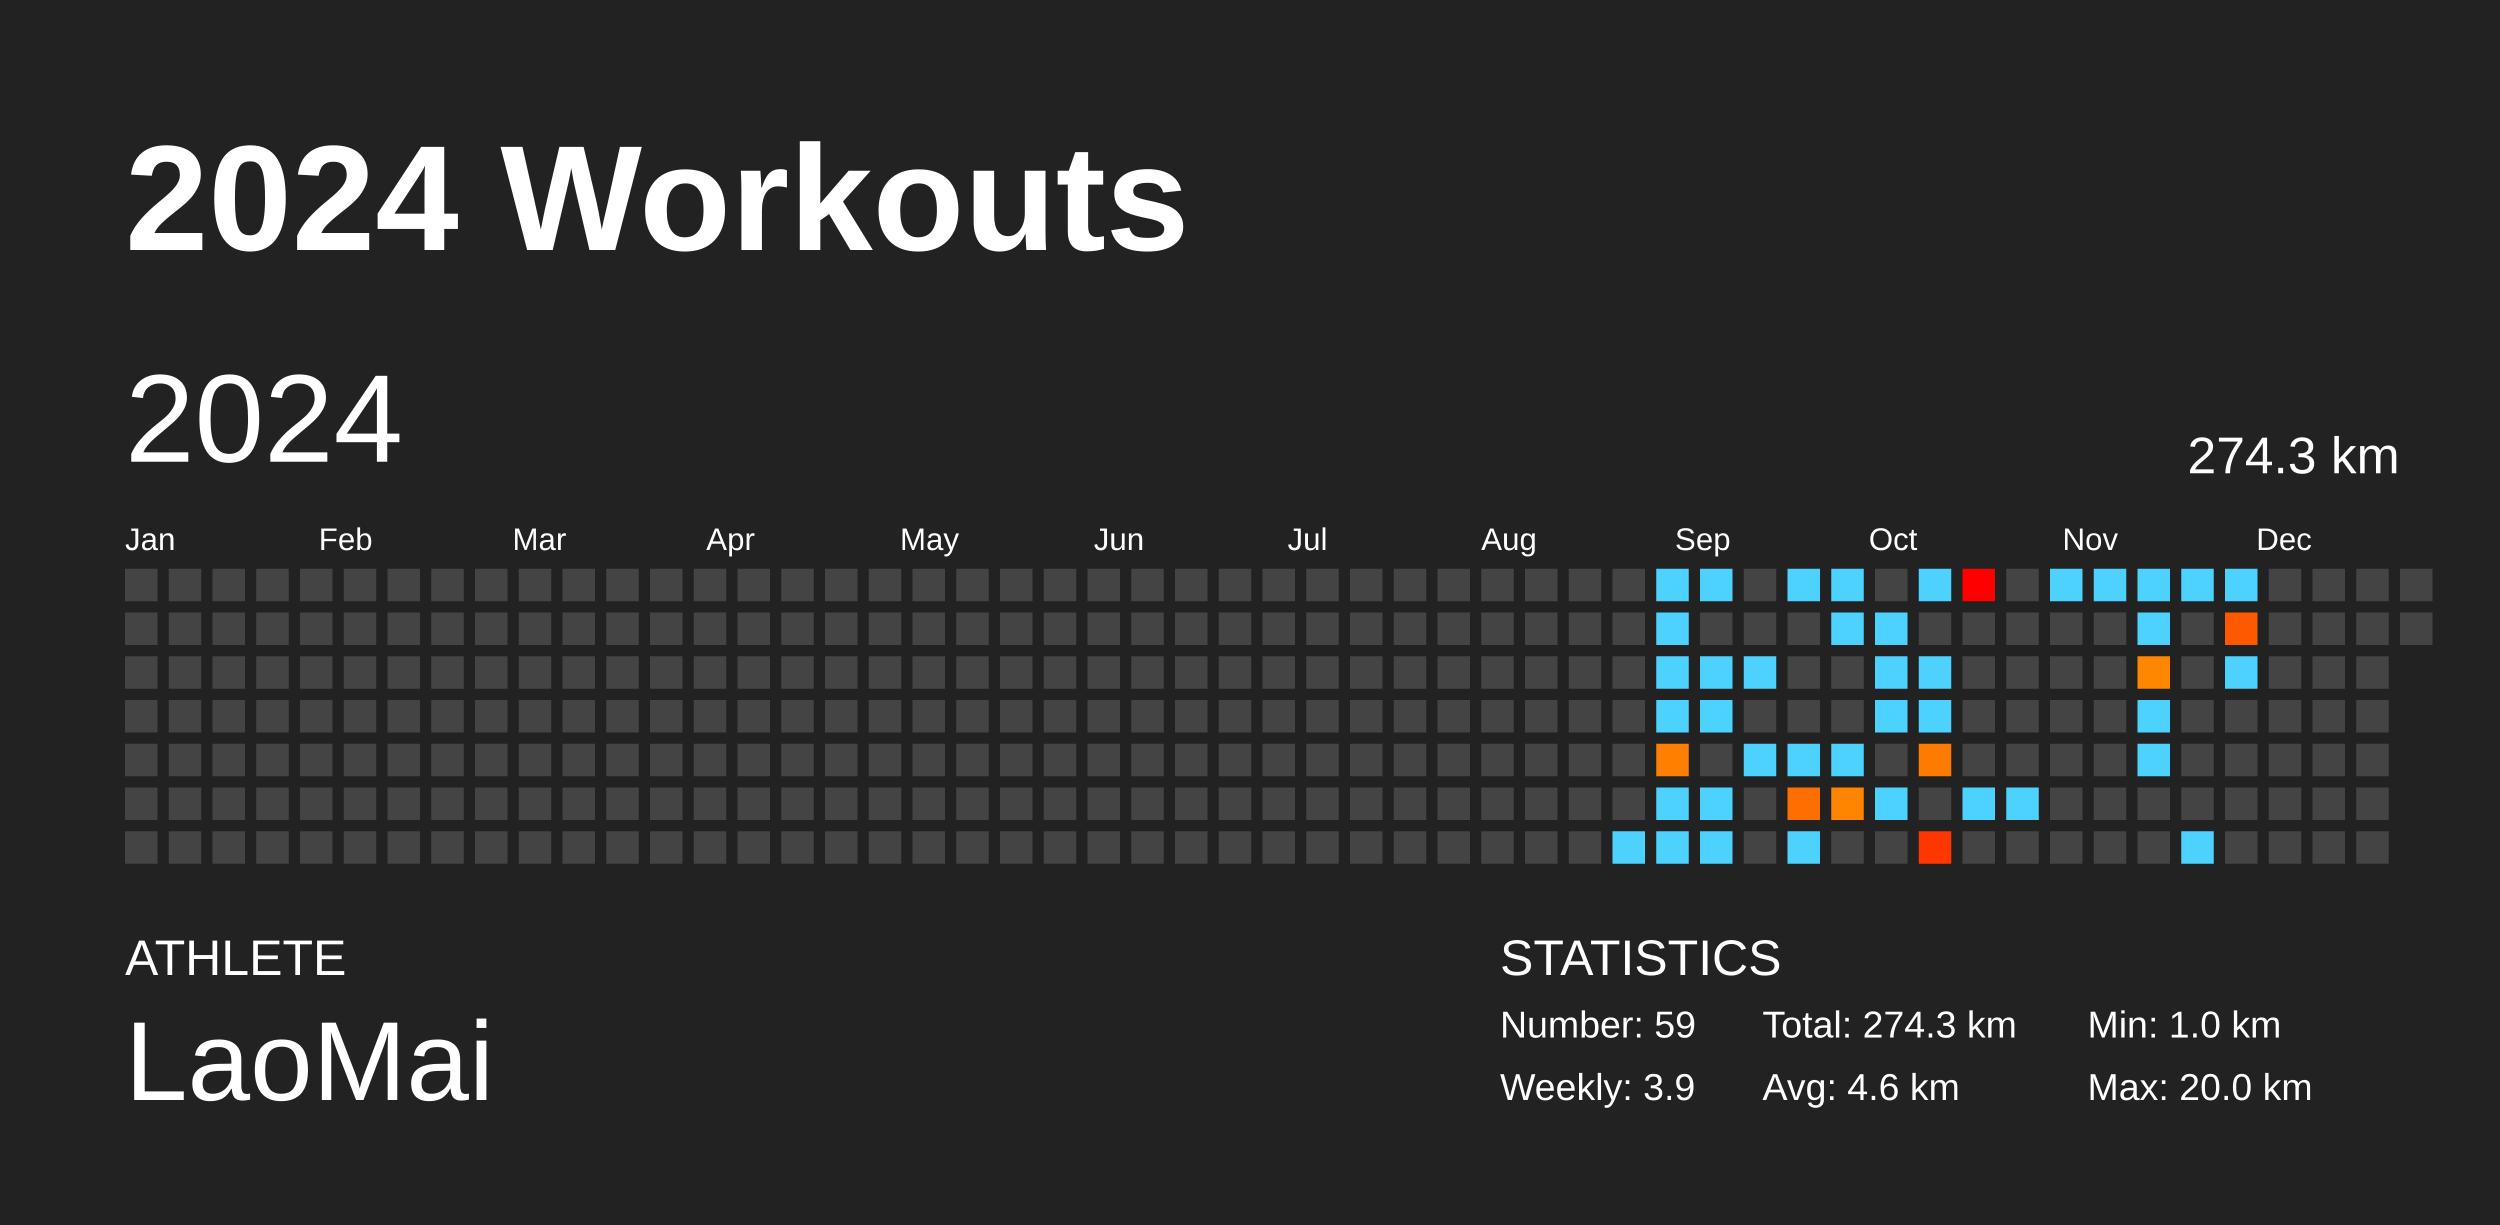
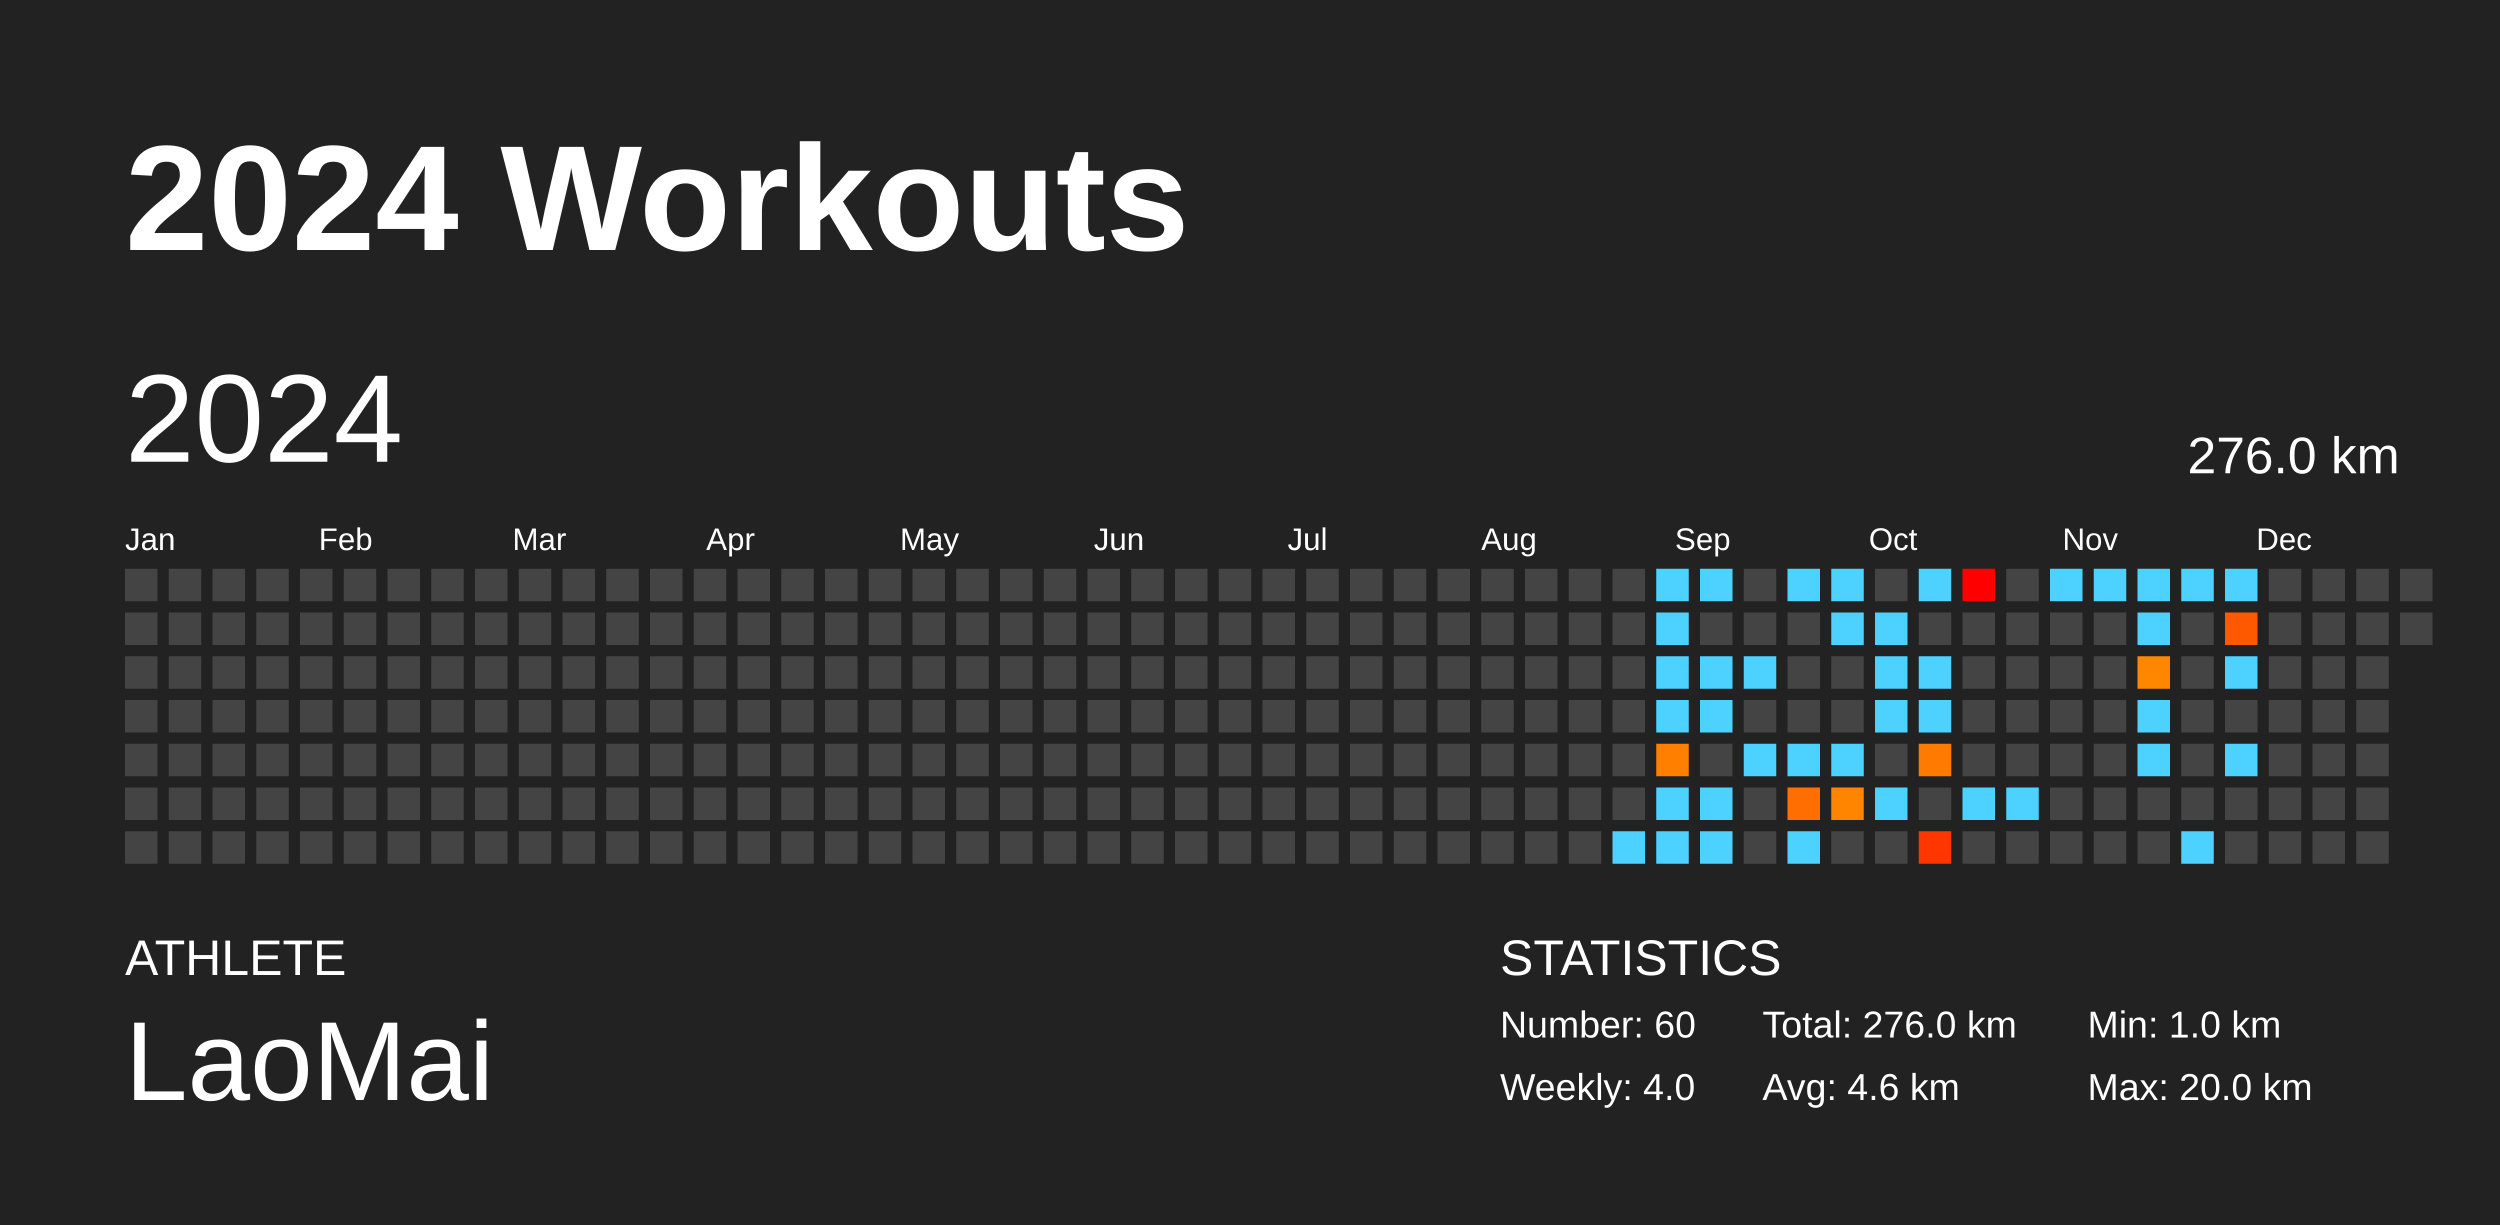
<svg xmlns="http://www.w3.org/2000/svg" baseProfile="full" height="98mm" version="1.1" viewBox="0,0,200,98" width="200mm">
  <defs />
  <rect fill="#222222" height="98" width="200" x="0" y="0" />
  <text fill="#FFFFFF" style="font-size:12px; font-family:Arial; font-weight:bold;" x="10" y="20">2024 Workouts</text>
  <text fill="#FFFFFF" style="font-size:4px; font-family:Arial" x="10" y="78">ATHLETE</text>
  <text fill="#FFFFFF" style="font-size:9px; font-family:Arial" x="10" y="88">LaoMai</text>
  <text fill="#FFFFFF" style="font-size:4px; font-family:Arial" x="120" y="78">STATISTICS</text>
-   <text fill="#FFFFFF" style="font-size:3px; font-family:Arial" x="120" y="83">Number: 59</text>
-   <text fill="#FFFFFF" style="font-size:3px; font-family:Arial" x="120" y="88">Weekly: 3.9</text>
-   <text fill="#FFFFFF" style="font-size:3px; font-family:Arial" x="141" y="83">Total: 274.3 km</text>
+   <text fill="#FFFFFF" style="font-size:3px; font-family:Arial" x="120" y="83">Number: 60</text>
+   <text fill="#FFFFFF" style="font-size:3px; font-family:Arial" x="120" y="88">Weekly: 4.0</text>
+   <text fill="#FFFFFF" style="font-size:3px; font-family:Arial" x="141" y="83">Total: 276.0 km</text>
  <text fill="#FFFFFF" style="font-size:3px; font-family:Arial" x="141" y="88">Avg: 4.6 km</text>
  <text fill="#FFFFFF" style="font-size:3px; font-family:Arial" x="167" y="83">Min: 1.0 km</text>
  <text fill="#FFFFFF" style="font-size:3px; font-family:Arial" x="167" y="88">Max: 20.0 km</text>
  <text dominant-baseline="hanging" fill="#FFFFFF" style="font-size:10.0px; font-family:Arial;" x="10" y="30">2024</text>
-   <text dominant-baseline="hanging" fill="#FFFFFF" style="font-size:4.125px; font-family:Arial;" x="175" y="35">274.3 km</text>
+   <text dominant-baseline="hanging" fill="#FFFFFF" style="font-size:4.125px; font-family:Arial;" x="175" y="35">276.0 km</text>
  <text fill="#FFFFFF" style="font-size:2.5px; font-family:Arial" x="10.0" y="44">Jan</text>
  <text fill="#FFFFFF" style="font-size:2.5px; font-family:Arial" x="25.5" y="44">Feb</text>
  <text fill="#FFFFFF" style="font-size:2.5px; font-family:Arial" x="41.0" y="44">Mar</text>
  <text fill="#FFFFFF" style="font-size:2.5px; font-family:Arial" x="56.5" y="44">Apr</text>
  <text fill="#FFFFFF" style="font-size:2.5px; font-family:Arial" x="72.0" y="44">May</text>
  <text fill="#FFFFFF" style="font-size:2.5px; font-family:Arial" x="87.5" y="44">Jun</text>
  <text fill="#FFFFFF" style="font-size:2.5px; font-family:Arial" x="103.0" y="44">Jul</text>
  <text fill="#FFFFFF" style="font-size:2.5px; font-family:Arial" x="118.5" y="44">Aug</text>
  <text fill="#FFFFFF" style="font-size:2.5px; font-family:Arial" x="134.0" y="44">Sep</text>
  <text fill="#FFFFFF" style="font-size:2.5px; font-family:Arial" x="149.5" y="44">Oct</text>
  <text fill="#FFFFFF" style="font-size:2.5px; font-family:Arial" x="165.0" y="44">Nov</text>
  <text fill="#FFFFFF" style="font-size:2.5px; font-family:Arial" x="180.5" y="44">Dec</text>
  <rect fill="#444444" height="2.6" width="2.6" x="10.0" y="45.5" />
  <rect fill="#444444" height="2.6" width="2.6" x="10.0" y="49.0" />
  <rect fill="#444444" height="2.6" width="2.6" x="10.0" y="52.5" />
  <rect fill="#444444" height="2.6" width="2.6" x="10.0" y="56.0" />
  <rect fill="#444444" height="2.6" width="2.6" x="10.0" y="59.5" />
  <rect fill="#444444" height="2.6" width="2.6" x="10.0" y="63.0" />
  <rect fill="#444444" height="2.6" width="2.6" x="10.0" y="66.5" />
  <rect fill="#444444" height="2.6" width="2.6" x="13.5" y="45.5" />
  <rect fill="#444444" height="2.6" width="2.6" x="13.5" y="49.0" />
  <rect fill="#444444" height="2.6" width="2.6" x="13.5" y="52.5" />
  <rect fill="#444444" height="2.6" width="2.6" x="13.5" y="56.0" />
  <rect fill="#444444" height="2.6" width="2.6" x="13.5" y="59.5" />
  <rect fill="#444444" height="2.6" width="2.6" x="13.5" y="63.0" />
  <rect fill="#444444" height="2.6" width="2.6" x="13.5" y="66.5" />
  <rect fill="#444444" height="2.6" width="2.6" x="17.0" y="45.5" />
  <rect fill="#444444" height="2.6" width="2.6" x="17.0" y="49.0" />
  <rect fill="#444444" height="2.6" width="2.6" x="17.0" y="52.5" />
  <rect fill="#444444" height="2.6" width="2.6" x="17.0" y="56.0" />
  <rect fill="#444444" height="2.6" width="2.6" x="17.0" y="59.5" />
  <rect fill="#444444" height="2.6" width="2.6" x="17.0" y="63.0" />
  <rect fill="#444444" height="2.6" width="2.6" x="17.0" y="66.5" />
  <rect fill="#444444" height="2.6" width="2.6" x="20.5" y="45.5" />
  <rect fill="#444444" height="2.6" width="2.6" x="20.5" y="49.0" />
  <rect fill="#444444" height="2.6" width="2.6" x="20.5" y="52.5" />
  <rect fill="#444444" height="2.6" width="2.6" x="20.5" y="56.0" />
  <rect fill="#444444" height="2.6" width="2.6" x="20.5" y="59.5" />
  <rect fill="#444444" height="2.6" width="2.6" x="20.5" y="63.0" />
  <rect fill="#444444" height="2.6" width="2.6" x="20.5" y="66.5" />
  <rect fill="#444444" height="2.6" width="2.6" x="24.0" y="45.5" />
  <rect fill="#444444" height="2.6" width="2.6" x="24.0" y="49.0" />
  <rect fill="#444444" height="2.6" width="2.6" x="24.0" y="52.5" />
  <rect fill="#444444" height="2.6" width="2.6" x="24.0" y="56.0" />
  <rect fill="#444444" height="2.6" width="2.6" x="24.0" y="59.5" />
  <rect fill="#444444" height="2.6" width="2.6" x="24.0" y="63.0" />
  <rect fill="#444444" height="2.6" width="2.6" x="24.0" y="66.5" />
  <rect fill="#444444" height="2.6" width="2.6" x="27.5" y="45.5" />
  <rect fill="#444444" height="2.6" width="2.6" x="27.5" y="49.0" />
  <rect fill="#444444" height="2.6" width="2.6" x="27.5" y="52.5" />
  <rect fill="#444444" height="2.6" width="2.6" x="27.5" y="56.0" />
  <rect fill="#444444" height="2.6" width="2.6" x="27.5" y="59.5" />
  <rect fill="#444444" height="2.6" width="2.6" x="27.5" y="63.0" />
  <rect fill="#444444" height="2.6" width="2.6" x="27.5" y="66.5" />
  <rect fill="#444444" height="2.6" width="2.6" x="31.0" y="45.5" />
  <rect fill="#444444" height="2.6" width="2.6" x="31.0" y="49.0" />
  <rect fill="#444444" height="2.6" width="2.6" x="31.0" y="52.5" />
  <rect fill="#444444" height="2.6" width="2.6" x="31.0" y="56.0" />
  <rect fill="#444444" height="2.6" width="2.6" x="31.0" y="59.5" />
  <rect fill="#444444" height="2.6" width="2.6" x="31.0" y="63.0" />
  <rect fill="#444444" height="2.6" width="2.6" x="31.0" y="66.5" />
  <rect fill="#444444" height="2.6" width="2.6" x="34.5" y="45.5" />
  <rect fill="#444444" height="2.6" width="2.6" x="34.5" y="49.0" />
  <rect fill="#444444" height="2.6" width="2.6" x="34.5" y="52.5" />
  <rect fill="#444444" height="2.6" width="2.6" x="34.5" y="56.0" />
  <rect fill="#444444" height="2.6" width="2.6" x="34.5" y="59.5" />
  <rect fill="#444444" height="2.6" width="2.6" x="34.5" y="63.0" />
  <rect fill="#444444" height="2.6" width="2.6" x="34.5" y="66.5" />
  <rect fill="#444444" height="2.6" width="2.6" x="38.0" y="45.5" />
  <rect fill="#444444" height="2.6" width="2.6" x="38.0" y="49.0" />
  <rect fill="#444444" height="2.6" width="2.6" x="38.0" y="52.5" />
  <rect fill="#444444" height="2.6" width="2.6" x="38.0" y="56.0" />
  <rect fill="#444444" height="2.6" width="2.6" x="38.0" y="59.5" />
  <rect fill="#444444" height="2.6" width="2.6" x="38.0" y="63.0" />
  <rect fill="#444444" height="2.6" width="2.6" x="38.0" y="66.5" />
  <rect fill="#444444" height="2.6" width="2.6" x="41.5" y="45.5" />
  <rect fill="#444444" height="2.6" width="2.6" x="41.5" y="49.0" />
  <rect fill="#444444" height="2.6" width="2.6" x="41.5" y="52.5" />
  <rect fill="#444444" height="2.6" width="2.6" x="41.5" y="56.0" />
  <rect fill="#444444" height="2.6" width="2.6" x="41.5" y="59.5" />
  <rect fill="#444444" height="2.6" width="2.6" x="41.5" y="63.0" />
  <rect fill="#444444" height="2.6" width="2.6" x="41.5" y="66.5" />
  <rect fill="#444444" height="2.6" width="2.6" x="45.0" y="45.5" />
  <rect fill="#444444" height="2.6" width="2.6" x="45.0" y="49.0" />
  <rect fill="#444444" height="2.6" width="2.6" x="45.0" y="52.5" />
  <rect fill="#444444" height="2.6" width="2.6" x="45.0" y="56.0" />
  <rect fill="#444444" height="2.6" width="2.6" x="45.0" y="59.5" />
  <rect fill="#444444" height="2.6" width="2.6" x="45.0" y="63.0" />
  <rect fill="#444444" height="2.6" width="2.6" x="45.0" y="66.5" />
  <rect fill="#444444" height="2.6" width="2.6" x="48.5" y="45.5" />
  <rect fill="#444444" height="2.6" width="2.6" x="48.5" y="49.0" />
  <rect fill="#444444" height="2.6" width="2.6" x="48.5" y="52.5" />
  <rect fill="#444444" height="2.6" width="2.6" x="48.5" y="56.0" />
  <rect fill="#444444" height="2.6" width="2.6" x="48.5" y="59.5" />
  <rect fill="#444444" height="2.6" width="2.6" x="48.5" y="63.0" />
  <rect fill="#444444" height="2.6" width="2.6" x="48.5" y="66.5" />
  <rect fill="#444444" height="2.6" width="2.6" x="52.0" y="45.5" />
  <rect fill="#444444" height="2.6" width="2.6" x="52.0" y="49.0" />
  <rect fill="#444444" height="2.6" width="2.6" x="52.0" y="52.5" />
  <rect fill="#444444" height="2.6" width="2.6" x="52.0" y="56.0" />
  <rect fill="#444444" height="2.6" width="2.6" x="52.0" y="59.5" />
  <rect fill="#444444" height="2.6" width="2.6" x="52.0" y="63.0" />
  <rect fill="#444444" height="2.6" width="2.6" x="52.0" y="66.5" />
  <rect fill="#444444" height="2.6" width="2.6" x="55.5" y="45.5" />
  <rect fill="#444444" height="2.6" width="2.6" x="55.5" y="49.0" />
  <rect fill="#444444" height="2.6" width="2.6" x="55.5" y="52.5" />
  <rect fill="#444444" height="2.6" width="2.6" x="55.5" y="56.0" />
  <rect fill="#444444" height="2.6" width="2.6" x="55.5" y="59.5" />
  <rect fill="#444444" height="2.6" width="2.6" x="55.5" y="63.0" />
  <rect fill="#444444" height="2.6" width="2.6" x="55.5" y="66.5" />
  <rect fill="#444444" height="2.6" width="2.6" x="59.0" y="45.5" />
  <rect fill="#444444" height="2.6" width="2.6" x="59.0" y="49.0" />
  <rect fill="#444444" height="2.6" width="2.6" x="59.0" y="52.5" />
  <rect fill="#444444" height="2.6" width="2.6" x="59.0" y="56.0" />
  <rect fill="#444444" height="2.6" width="2.6" x="59.0" y="59.5" />
  <rect fill="#444444" height="2.6" width="2.6" x="59.0" y="63.0" />
  <rect fill="#444444" height="2.6" width="2.6" x="59.0" y="66.5" />
  <rect fill="#444444" height="2.6" width="2.6" x="62.5" y="45.5" />
  <rect fill="#444444" height="2.6" width="2.6" x="62.5" y="49.0" />
  <rect fill="#444444" height="2.6" width="2.6" x="62.5" y="52.5" />
  <rect fill="#444444" height="2.6" width="2.6" x="62.5" y="56.0" />
  <rect fill="#444444" height="2.6" width="2.6" x="62.5" y="59.5" />
  <rect fill="#444444" height="2.6" width="2.6" x="62.5" y="63.0" />
  <rect fill="#444444" height="2.6" width="2.6" x="62.5" y="66.5" />
  <rect fill="#444444" height="2.6" width="2.6" x="66.0" y="45.5" />
  <rect fill="#444444" height="2.6" width="2.6" x="66.0" y="49.0" />
  <rect fill="#444444" height="2.6" width="2.6" x="66.0" y="52.5" />
  <rect fill="#444444" height="2.6" width="2.6" x="66.0" y="56.0" />
  <rect fill="#444444" height="2.6" width="2.6" x="66.0" y="59.5" />
  <rect fill="#444444" height="2.6" width="2.6" x="66.0" y="63.0" />
  <rect fill="#444444" height="2.6" width="2.6" x="66.0" y="66.5" />
  <rect fill="#444444" height="2.6" width="2.6" x="69.5" y="45.5" />
  <rect fill="#444444" height="2.6" width="2.6" x="69.5" y="49.0" />
  <rect fill="#444444" height="2.6" width="2.6" x="69.5" y="52.5" />
  <rect fill="#444444" height="2.6" width="2.6" x="69.5" y="56.0" />
  <rect fill="#444444" height="2.6" width="2.6" x="69.5" y="59.5" />
  <rect fill="#444444" height="2.6" width="2.6" x="69.5" y="63.0" />
  <rect fill="#444444" height="2.6" width="2.6" x="69.5" y="66.5" />
  <rect fill="#444444" height="2.6" width="2.6" x="73.0" y="45.5" />
  <rect fill="#444444" height="2.6" width="2.6" x="73.0" y="49.0" />
  <rect fill="#444444" height="2.6" width="2.6" x="73.0" y="52.5" />
  <rect fill="#444444" height="2.6" width="2.6" x="73.0" y="56.0" />
  <rect fill="#444444" height="2.6" width="2.6" x="73.0" y="59.5" />
  <rect fill="#444444" height="2.6" width="2.6" x="73.0" y="63.0" />
  <rect fill="#444444" height="2.6" width="2.6" x="73.0" y="66.5" />
  <rect fill="#444444" height="2.6" width="2.6" x="76.5" y="45.5" />
  <rect fill="#444444" height="2.6" width="2.6" x="76.5" y="49.0" />
  <rect fill="#444444" height="2.6" width="2.6" x="76.5" y="52.5" />
  <rect fill="#444444" height="2.6" width="2.6" x="76.5" y="56.0" />
  <rect fill="#444444" height="2.6" width="2.6" x="76.5" y="59.5" />
  <rect fill="#444444" height="2.6" width="2.6" x="76.5" y="63.0" />
  <rect fill="#444444" height="2.6" width="2.6" x="76.5" y="66.5" />
  <rect fill="#444444" height="2.6" width="2.6" x="80.0" y="45.5" />
  <rect fill="#444444" height="2.6" width="2.6" x="80.0" y="49.0" />
  <rect fill="#444444" height="2.6" width="2.6" x="80.0" y="52.5" />
  <rect fill="#444444" height="2.6" width="2.6" x="80.0" y="56.0" />
  <rect fill="#444444" height="2.6" width="2.6" x="80.0" y="59.5" />
  <rect fill="#444444" height="2.6" width="2.6" x="80.0" y="63.0" />
  <rect fill="#444444" height="2.6" width="2.6" x="80.0" y="66.5" />
  <rect fill="#444444" height="2.6" width="2.6" x="83.5" y="45.5" />
  <rect fill="#444444" height="2.6" width="2.6" x="83.5" y="49.0" />
  <rect fill="#444444" height="2.6" width="2.6" x="83.5" y="52.5" />
  <rect fill="#444444" height="2.6" width="2.6" x="83.5" y="56.0" />
  <rect fill="#444444" height="2.6" width="2.6" x="83.5" y="59.5" />
  <rect fill="#444444" height="2.6" width="2.6" x="83.5" y="63.0" />
  <rect fill="#444444" height="2.6" width="2.6" x="83.5" y="66.5" />
  <rect fill="#444444" height="2.6" width="2.6" x="87.0" y="45.5" />
  <rect fill="#444444" height="2.6" width="2.6" x="87.0" y="49.0" />
  <rect fill="#444444" height="2.6" width="2.6" x="87.0" y="52.5" />
  <rect fill="#444444" height="2.6" width="2.6" x="87.0" y="56.0" />
  <rect fill="#444444" height="2.6" width="2.6" x="87.0" y="59.5" />
  <rect fill="#444444" height="2.6" width="2.6" x="87.0" y="63.0" />
  <rect fill="#444444" height="2.6" width="2.6" x="87.0" y="66.5" />
  <rect fill="#444444" height="2.6" width="2.6" x="90.5" y="45.5" />
  <rect fill="#444444" height="2.6" width="2.6" x="90.5" y="49.0" />
  <rect fill="#444444" height="2.6" width="2.6" x="90.5" y="52.5" />
  <rect fill="#444444" height="2.6" width="2.6" x="90.5" y="56.0" />
  <rect fill="#444444" height="2.6" width="2.6" x="90.5" y="59.5" />
  <rect fill="#444444" height="2.6" width="2.6" x="90.5" y="63.0" />
  <rect fill="#444444" height="2.6" width="2.6" x="90.5" y="66.5" />
  <rect fill="#444444" height="2.6" width="2.6" x="94.0" y="45.5" />
  <rect fill="#444444" height="2.6" width="2.6" x="94.0" y="49.0" />
  <rect fill="#444444" height="2.6" width="2.6" x="94.0" y="52.5" />
  <rect fill="#444444" height="2.6" width="2.6" x="94.0" y="56.0" />
  <rect fill="#444444" height="2.6" width="2.6" x="94.0" y="59.5" />
  <rect fill="#444444" height="2.6" width="2.6" x="94.0" y="63.0" />
  <rect fill="#444444" height="2.6" width="2.6" x="94.0" y="66.5" />
  <rect fill="#444444" height="2.6" width="2.6" x="97.5" y="45.5" />
  <rect fill="#444444" height="2.6" width="2.6" x="97.5" y="49.0" />
  <rect fill="#444444" height="2.6" width="2.6" x="97.5" y="52.5" />
  <rect fill="#444444" height="2.6" width="2.6" x="97.5" y="56.0" />
  <rect fill="#444444" height="2.6" width="2.6" x="97.5" y="59.5" />
  <rect fill="#444444" height="2.6" width="2.6" x="97.5" y="63.0" />
  <rect fill="#444444" height="2.6" width="2.6" x="97.5" y="66.5" />
  <rect fill="#444444" height="2.6" width="2.6" x="101.0" y="45.5" />
  <rect fill="#444444" height="2.6" width="2.6" x="101.0" y="49.0" />
  <rect fill="#444444" height="2.6" width="2.6" x="101.0" y="52.5" />
  <rect fill="#444444" height="2.6" width="2.6" x="101.0" y="56.0" />
  <rect fill="#444444" height="2.6" width="2.6" x="101.0" y="59.5" />
  <rect fill="#444444" height="2.6" width="2.6" x="101.0" y="63.0" />
  <rect fill="#444444" height="2.6" width="2.6" x="101.0" y="66.5" />
  <rect fill="#444444" height="2.6" width="2.6" x="104.5" y="45.5" />
  <rect fill="#444444" height="2.6" width="2.6" x="104.5" y="49.0" />
  <rect fill="#444444" height="2.6" width="2.6" x="104.5" y="52.5" />
  <rect fill="#444444" height="2.6" width="2.6" x="104.5" y="56.0" />
  <rect fill="#444444" height="2.6" width="2.6" x="104.5" y="59.5" />
  <rect fill="#444444" height="2.6" width="2.6" x="104.5" y="63.0" />
  <rect fill="#444444" height="2.6" width="2.6" x="104.5" y="66.5" />
  <rect fill="#444444" height="2.6" width="2.6" x="108.0" y="45.5" />
  <rect fill="#444444" height="2.6" width="2.6" x="108.0" y="49.0" />
  <rect fill="#444444" height="2.6" width="2.6" x="108.0" y="52.5" />
  <rect fill="#444444" height="2.6" width="2.6" x="108.0" y="56.0" />
  <rect fill="#444444" height="2.6" width="2.6" x="108.0" y="59.5" />
  <rect fill="#444444" height="2.6" width="2.6" x="108.0" y="63.0" />
  <rect fill="#444444" height="2.6" width="2.6" x="108.0" y="66.5" />
  <rect fill="#444444" height="2.6" width="2.6" x="111.5" y="45.5" />
  <rect fill="#444444" height="2.6" width="2.6" x="111.5" y="49.0" />
  <rect fill="#444444" height="2.6" width="2.6" x="111.5" y="52.5" />
  <rect fill="#444444" height="2.6" width="2.6" x="111.5" y="56.0" />
  <rect fill="#444444" height="2.6" width="2.6" x="111.5" y="59.5" />
  <rect fill="#444444" height="2.6" width="2.6" x="111.5" y="63.0" />
  <rect fill="#444444" height="2.6" width="2.6" x="111.5" y="66.5" />
  <rect fill="#444444" height="2.6" width="2.6" x="115.0" y="45.5" />
  <rect fill="#444444" height="2.6" width="2.6" x="115.0" y="49.0" />
  <rect fill="#444444" height="2.6" width="2.6" x="115.0" y="52.5" />
  <rect fill="#444444" height="2.6" width="2.6" x="115.0" y="56.0" />
  <rect fill="#444444" height="2.6" width="2.6" x="115.0" y="59.5" />
  <rect fill="#444444" height="2.6" width="2.6" x="115.0" y="63.0" />
  <rect fill="#444444" height="2.6" width="2.6" x="115.0" y="66.5" />
  <rect fill="#444444" height="2.6" width="2.6" x="118.5" y="45.5" />
  <rect fill="#444444" height="2.6" width="2.6" x="118.5" y="49.0" />
  <rect fill="#444444" height="2.6" width="2.6" x="118.5" y="52.5" />
  <rect fill="#444444" height="2.6" width="2.6" x="118.5" y="56.0" />
  <rect fill="#444444" height="2.6" width="2.6" x="118.5" y="59.5" />
  <rect fill="#444444" height="2.6" width="2.6" x="118.5" y="63.0" />
  <rect fill="#444444" height="2.6" width="2.6" x="118.5" y="66.5" />
  <rect fill="#444444" height="2.6" width="2.6" x="122.0" y="45.5" />
  <rect fill="#444444" height="2.6" width="2.6" x="122.0" y="49.0" />
  <rect fill="#444444" height="2.6" width="2.6" x="122.0" y="52.5" />
  <rect fill="#444444" height="2.6" width="2.6" x="122.0" y="56.0" />
  <rect fill="#444444" height="2.6" width="2.6" x="122.0" y="59.5" />
  <rect fill="#444444" height="2.6" width="2.6" x="122.0" y="63.0" />
  <rect fill="#444444" height="2.6" width="2.6" x="122.0" y="66.5" />
  <rect fill="#444444" height="2.6" width="2.6" x="125.5" y="45.5" />
  <rect fill="#444444" height="2.6" width="2.6" x="125.5" y="49.0" />
  <rect fill="#444444" height="2.6" width="2.6" x="125.5" y="52.5" />
  <rect fill="#444444" height="2.6" width="2.6" x="125.5" y="56.0" />
  <rect fill="#444444" height="2.6" width="2.6" x="125.5" y="59.5" />
  <rect fill="#444444" height="2.6" width="2.6" x="125.5" y="63.0" />
  <rect fill="#444444" height="2.6" width="2.6" x="125.5" y="66.5" />
  <rect fill="#444444" height="2.6" width="2.6" x="129.0" y="45.5" />
  <rect fill="#444444" height="2.6" width="2.6" x="129.0" y="49.0" />
  <rect fill="#444444" height="2.6" width="2.6" x="129.0" y="52.5" />
  <rect fill="#444444" height="2.6" width="2.6" x="129.0" y="56.0" />
  <rect fill="#444444" height="2.6" width="2.6" x="129.0" y="59.5" />
  <rect fill="#444444" height="2.6" width="2.6" x="129.0" y="63.0" />
  <rect fill="#4dd2ff" height="2.6" width="2.6" x="129.0" y="66.5" />
  <rect fill="#4dd2ff" height="2.6" width="2.6" x="132.5" y="45.5" />
  <rect fill="#4dd2ff" height="2.6" width="2.6" x="132.5" y="49.0" />
  <rect fill="#4dd2ff" height="2.6" width="2.6" x="132.5" y="52.5" />
  <rect fill="#4dd2ff" height="2.6" width="2.6" x="132.5" y="56.0" />
  <rect fill="#ff7f00" height="2.6" width="2.6" x="132.5" y="59.5" />
  <rect fill="#4dd2ff" height="2.6" width="2.6" x="132.5" y="63.0" />
  <rect fill="#4dd2ff" height="2.6" width="2.6" x="132.5" y="66.5" />
  <rect fill="#4dd2ff" height="2.6" width="2.6" x="136.0" y="45.5" />
  <rect fill="#444444" height="2.6" width="2.6" x="136.0" y="49.0" />
  <rect fill="#4dd2ff" height="2.6" width="2.6" x="136.0" y="52.5" />
  <rect fill="#4dd2ff" height="2.6" width="2.6" x="136.0" y="56.0" />
  <rect fill="#444444" height="2.6" width="2.6" x="136.0" y="59.5" />
  <rect fill="#4dd2ff" height="2.6" width="2.6" x="136.0" y="63.0" />
  <rect fill="#4dd2ff" height="2.6" width="2.6" x="136.0" y="66.5" />
  <rect fill="#444444" height="2.6" width="2.6" x="139.5" y="45.5" />
  <rect fill="#444444" height="2.6" width="2.6" x="139.5" y="49.0" />
  <rect fill="#4dd2ff" height="2.6" width="2.6" x="139.5" y="52.5" />
  <rect fill="#444444" height="2.6" width="2.6" x="139.5" y="56.0" />
  <rect fill="#4dd2ff" height="2.6" width="2.6" x="139.5" y="59.5" />
  <rect fill="#444444" height="2.6" width="2.6" x="139.5" y="63.0" />
  <rect fill="#444444" height="2.6" width="2.6" x="139.5" y="66.5" />
  <rect fill="#4dd2ff" height="2.6" width="2.6" x="143.0" y="45.5" />
  <rect fill="#444444" height="2.6" width="2.6" x="143.0" y="49.0" />
  <rect fill="#444444" height="2.6" width="2.6" x="143.0" y="52.5" />
  <rect fill="#444444" height="2.6" width="2.6" x="143.0" y="56.0" />
  <rect fill="#4dd2ff" height="2.6" width="2.6" x="143.0" y="59.5" />
  <rect fill="#ff6e00" height="2.6" width="2.6" x="143.0" y="63.0" />
  <rect fill="#4dd2ff" height="2.6" width="2.6" x="143.0" y="66.5" />
  <rect fill="#4dd2ff" height="2.6" width="2.6" x="146.5" y="45.5" />
  <rect fill="#4dd2ff" height="2.6" width="2.6" x="146.5" y="49.0" />
  <rect fill="#444444" height="2.6" width="2.6" x="146.5" y="52.5" />
  <rect fill="#444444" height="2.6" width="2.6" x="146.5" y="56.0" />
  <rect fill="#4dd2ff" height="2.6" width="2.6" x="146.5" y="59.5" />
  <rect fill="#ff8400" height="2.6" width="2.6" x="146.5" y="63.0" />
  <rect fill="#444444" height="2.6" width="2.6" x="146.5" y="66.5" />
  <rect fill="#444444" height="2.6" width="2.6" x="150.0" y="45.5" />
  <rect fill="#4dd2ff" height="2.6" width="2.6" x="150.0" y="49.0" />
  <rect fill="#4dd2ff" height="2.6" width="2.6" x="150.0" y="52.5" />
  <rect fill="#4dd2ff" height="2.6" width="2.6" x="150.0" y="56.0" />
  <rect fill="#444444" height="2.6" width="2.6" x="150.0" y="59.5" />
  <rect fill="#4dd2ff" height="2.6" width="2.6" x="150.0" y="63.0" />
  <rect fill="#444444" height="2.6" width="2.6" x="150.0" y="66.5" />
  <rect fill="#4dd2ff" height="2.6" width="2.6" x="153.5" y="45.5" />
  <rect fill="#444444" height="2.6" width="2.6" x="153.5" y="49.0" />
  <rect fill="#4dd2ff" height="2.6" width="2.6" x="153.5" y="52.5" />
  <rect fill="#4dd2ff" height="2.6" width="2.6" x="153.5" y="56.0" />
  <rect fill="#ff7b00" height="2.6" width="2.6" x="153.5" y="59.5" />
  <rect fill="#444444" height="2.6" width="2.6" x="153.5" y="63.0" />
  <rect fill="#ff3600" height="2.6" width="2.6" x="153.5" y="66.5" />
  <rect fill="red" height="2.6" width="2.6" x="157.0" y="45.5" />
  <rect fill="#444444" height="2.6" width="2.6" x="157.0" y="49.0" />
  <rect fill="#444444" height="2.6" width="2.6" x="157.0" y="52.5" />
  <rect fill="#444444" height="2.6" width="2.6" x="157.0" y="56.0" />
  <rect fill="#444444" height="2.6" width="2.6" x="157.0" y="59.5" />
  <rect fill="#4dd2ff" height="2.6" width="2.6" x="157.0" y="63.0" />
  <rect fill="#444444" height="2.6" width="2.6" x="157.0" y="66.5" />
  <rect fill="#444444" height="2.6" width="2.6" x="160.5" y="45.5" />
  <rect fill="#444444" height="2.6" width="2.6" x="160.5" y="49.0" />
  <rect fill="#444444" height="2.6" width="2.6" x="160.5" y="52.5" />
  <rect fill="#444444" height="2.6" width="2.6" x="160.5" y="56.0" />
  <rect fill="#444444" height="2.6" width="2.6" x="160.5" y="59.5" />
  <rect fill="#4dd2ff" height="2.6" width="2.6" x="160.5" y="63.0" />
  <rect fill="#444444" height="2.6" width="2.6" x="160.5" y="66.5" />
  <rect fill="#4dd2ff" height="2.6" width="2.6" x="164.0" y="45.5" />
  <rect fill="#444444" height="2.6" width="2.6" x="164.0" y="49.0" />
  <rect fill="#444444" height="2.6" width="2.6" x="164.0" y="52.5" />
  <rect fill="#444444" height="2.6" width="2.6" x="164.0" y="56.0" />
  <rect fill="#444444" height="2.6" width="2.6" x="164.0" y="59.5" />
  <rect fill="#444444" height="2.6" width="2.6" x="164.0" y="63.0" />
  <rect fill="#444444" height="2.6" width="2.6" x="164.0" y="66.5" />
  <rect fill="#4dd2ff" height="2.6" width="2.6" x="167.5" y="45.5" />
  <rect fill="#444444" height="2.6" width="2.6" x="167.5" y="49.0" />
  <rect fill="#444444" height="2.6" width="2.6" x="167.5" y="52.5" />
  <rect fill="#444444" height="2.6" width="2.6" x="167.5" y="56.0" />
  <rect fill="#444444" height="2.6" width="2.6" x="167.5" y="59.5" />
  <rect fill="#444444" height="2.6" width="2.6" x="167.5" y="63.0" />
  <rect fill="#444444" height="2.6" width="2.6" x="167.5" y="66.5" />
  <rect fill="#4dd2ff" height="2.6" width="2.6" x="171.0" y="45.5" />
  <rect fill="#4dd2ff" height="2.6" width="2.6" x="171.0" y="49.0" />
  <rect fill="#ff8700" height="2.6" width="2.6" x="171.0" y="52.5" />
  <rect fill="#4dd2ff" height="2.6" width="2.6" x="171.0" y="56.0" />
  <rect fill="#4dd2ff" height="2.6" width="2.6" x="171.0" y="59.5" />
  <rect fill="#444444" height="2.6" width="2.6" x="171.0" y="63.0" />
  <rect fill="#444444" height="2.6" width="2.6" x="171.0" y="66.5" />
  <rect fill="#4dd2ff" height="2.6" width="2.6" x="174.5" y="45.5" />
  <rect fill="#444444" height="2.6" width="2.6" x="174.5" y="49.0" />
  <rect fill="#444444" height="2.6" width="2.6" x="174.5" y="52.5" />
  <rect fill="#444444" height="2.6" width="2.6" x="174.5" y="56.0" />
  <rect fill="#444444" height="2.6" width="2.6" x="174.5" y="59.5" />
  <rect fill="#444444" height="2.6" width="2.6" x="174.5" y="63.0" />
  <rect fill="#4dd2ff" height="2.6" width="2.6" x="174.5" y="66.5" />
  <rect fill="#4dd2ff" height="2.6" width="2.6" x="178.0" y="45.5" />
  <rect fill="#ff5900" height="2.6" width="2.6" x="178.0" y="49.0" />
  <rect fill="#4dd2ff" height="2.6" width="2.6" x="178.0" y="52.5" />
  <rect fill="#444444" height="2.6" width="2.6" x="178.0" y="56.0" />
-   <rect fill="#444444" height="2.6" width="2.6" x="178.0" y="59.5" />
+   <rect fill="#4dd2ff" height="2.6" width="2.6" x="178.0" y="59.5" />
  <rect fill="#444444" height="2.6" width="2.6" x="178.0" y="63.0" />
  <rect fill="#444444" height="2.6" width="2.6" x="178.0" y="66.5" />
  <rect fill="#444444" height="2.6" width="2.6" x="181.5" y="45.5" />
  <rect fill="#444444" height="2.6" width="2.6" x="181.5" y="49.0" />
  <rect fill="#444444" height="2.6" width="2.6" x="181.5" y="52.5" />
  <rect fill="#444444" height="2.6" width="2.6" x="181.5" y="56.0" />
  <rect fill="#444444" height="2.6" width="2.6" x="181.5" y="59.5" />
  <rect fill="#444444" height="2.6" width="2.6" x="181.5" y="63.0" />
  <rect fill="#444444" height="2.6" width="2.6" x="181.5" y="66.5" />
  <rect fill="#444444" height="2.6" width="2.6" x="185.0" y="45.5" />
  <rect fill="#444444" height="2.6" width="2.6" x="185.0" y="49.0" />
  <rect fill="#444444" height="2.6" width="2.6" x="185.0" y="52.5" />
  <rect fill="#444444" height="2.6" width="2.6" x="185.0" y="56.0" />
  <rect fill="#444444" height="2.6" width="2.6" x="185.0" y="59.5" />
  <rect fill="#444444" height="2.6" width="2.6" x="185.0" y="63.0" />
  <rect fill="#444444" height="2.6" width="2.6" x="185.0" y="66.5" />
  <rect fill="#444444" height="2.6" width="2.6" x="188.5" y="45.5" />
  <rect fill="#444444" height="2.6" width="2.6" x="188.5" y="49.0" />
  <rect fill="#444444" height="2.6" width="2.6" x="188.5" y="52.5" />
  <rect fill="#444444" height="2.6" width="2.6" x="188.5" y="56.0" />
  <rect fill="#444444" height="2.6" width="2.6" x="188.5" y="59.5" />
  <rect fill="#444444" height="2.6" width="2.6" x="188.5" y="63.0" />
  <rect fill="#444444" height="2.6" width="2.6" x="188.5" y="66.5" />
  <rect fill="#444444" height="2.6" width="2.6" x="192.0" y="45.5" />
  <rect fill="#444444" height="2.6" width="2.6" x="192.0" y="49.0" />
</svg>
